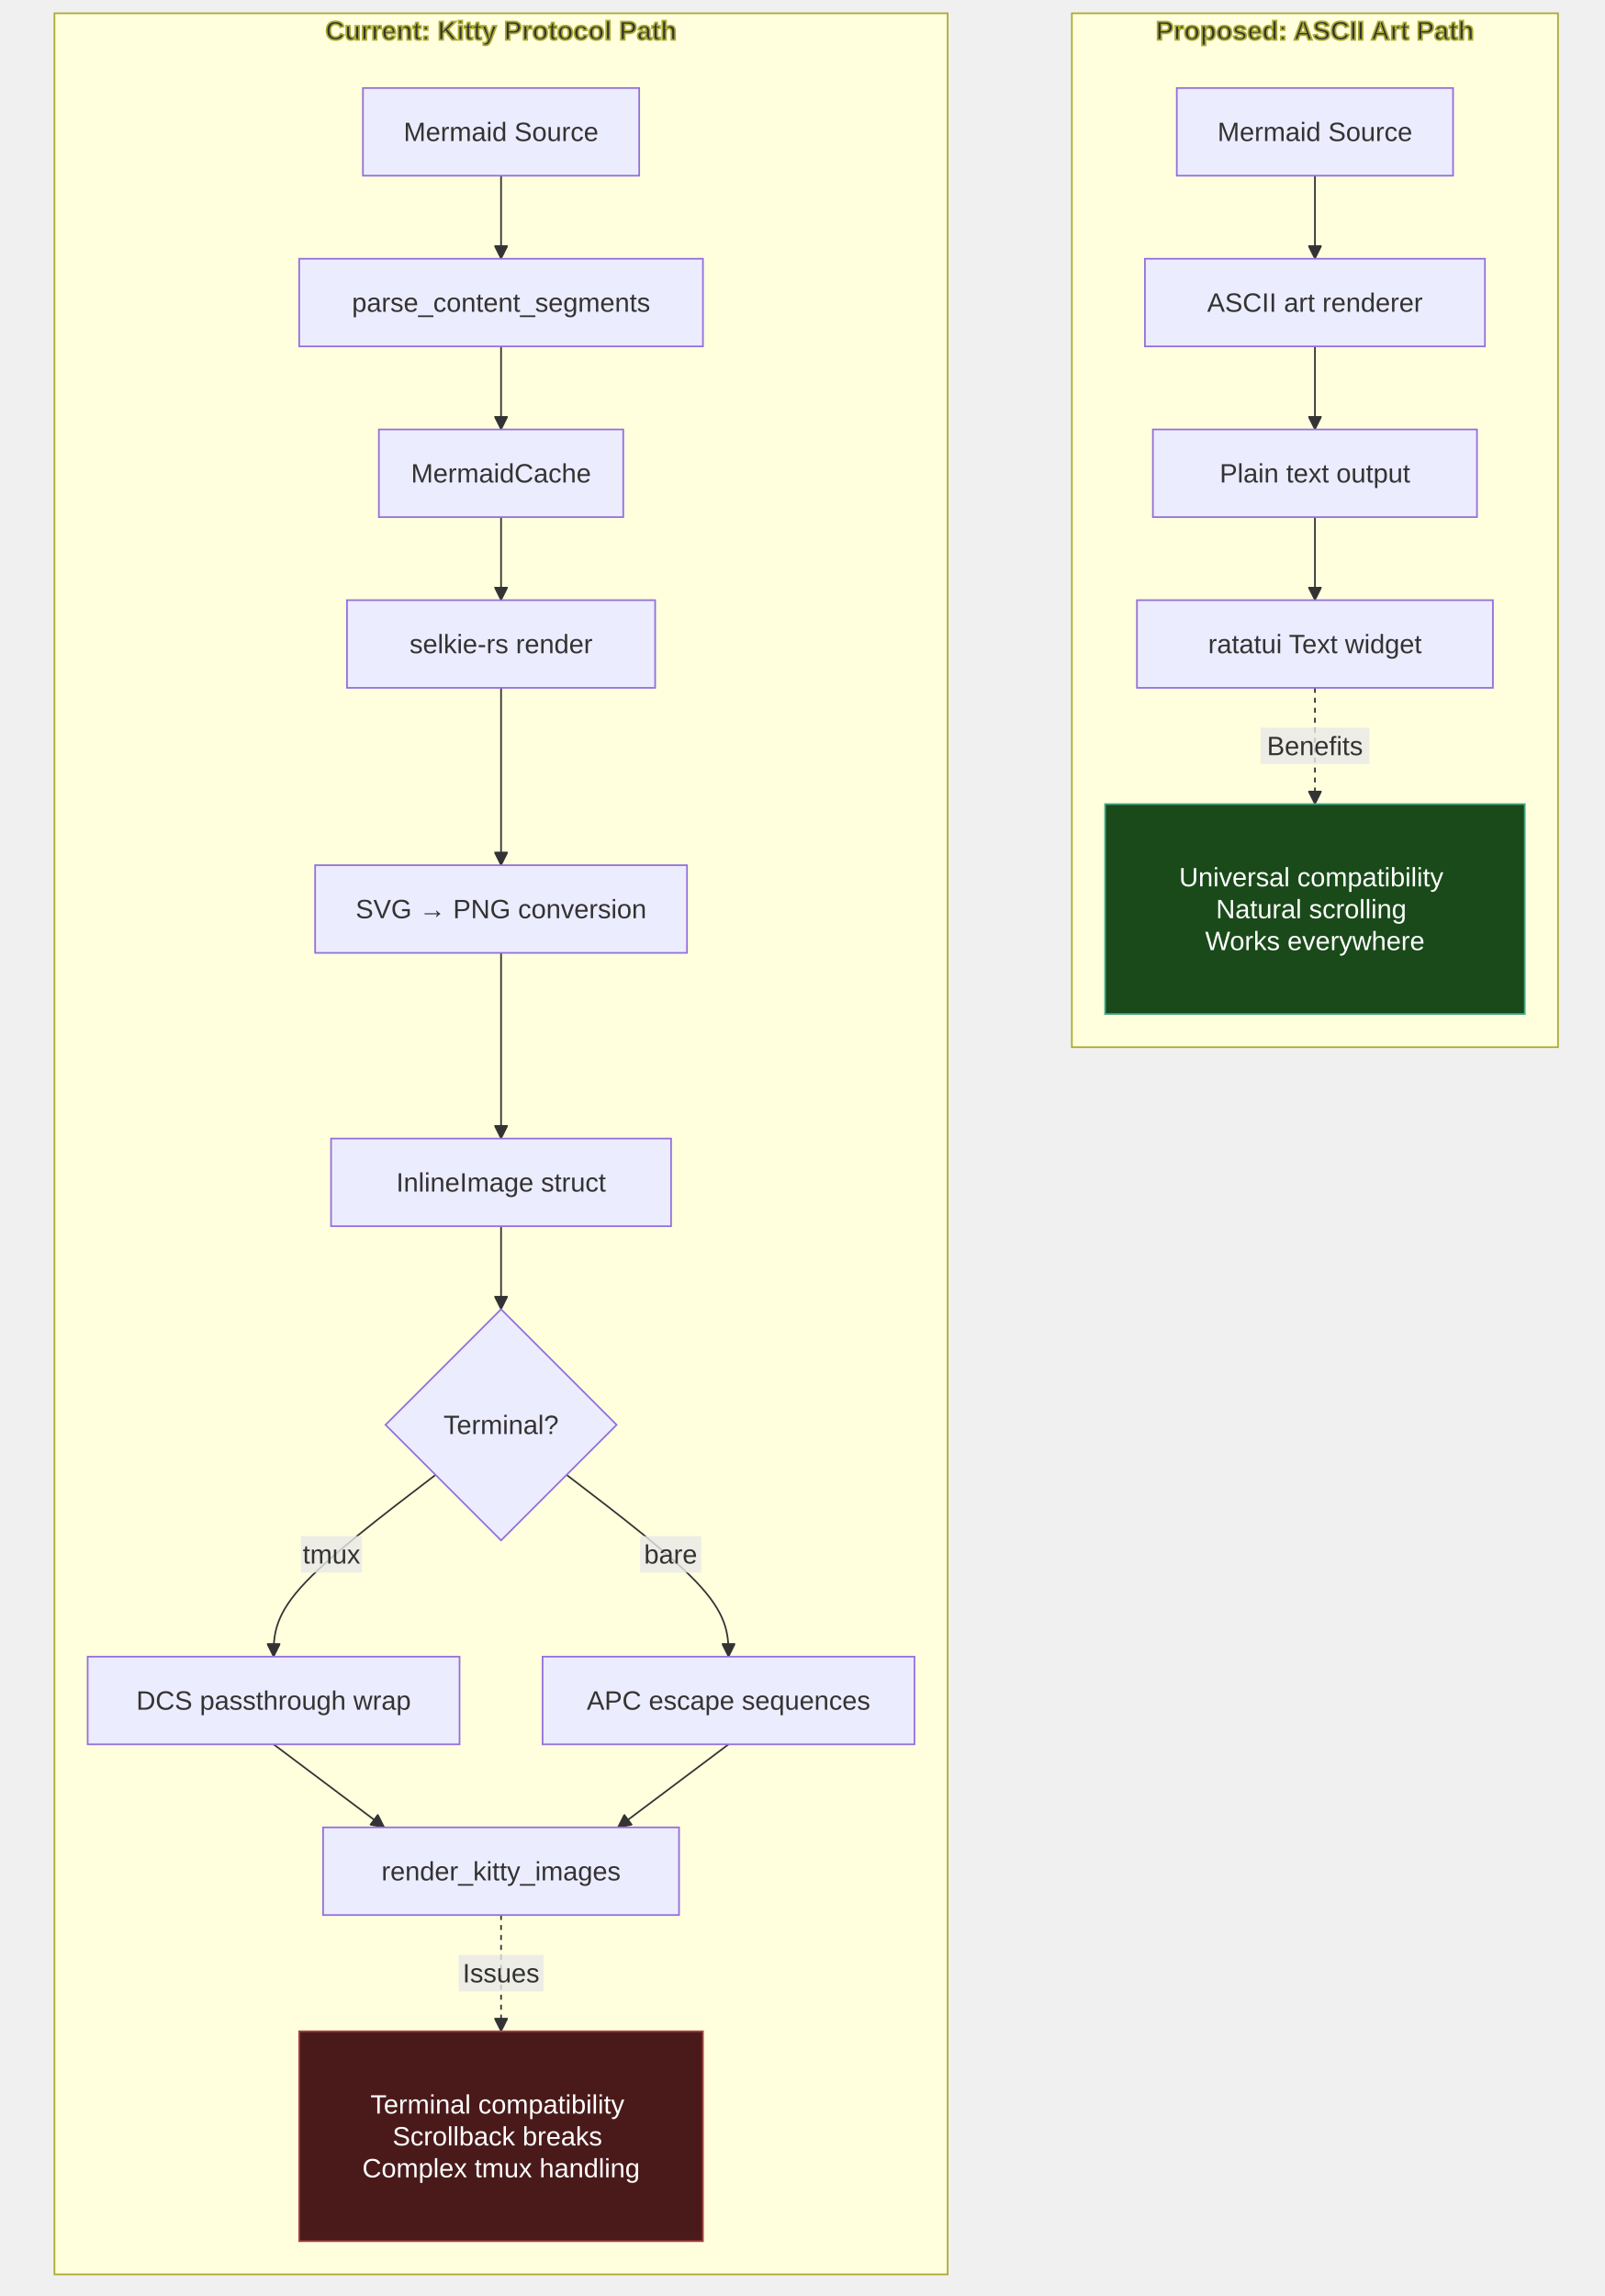
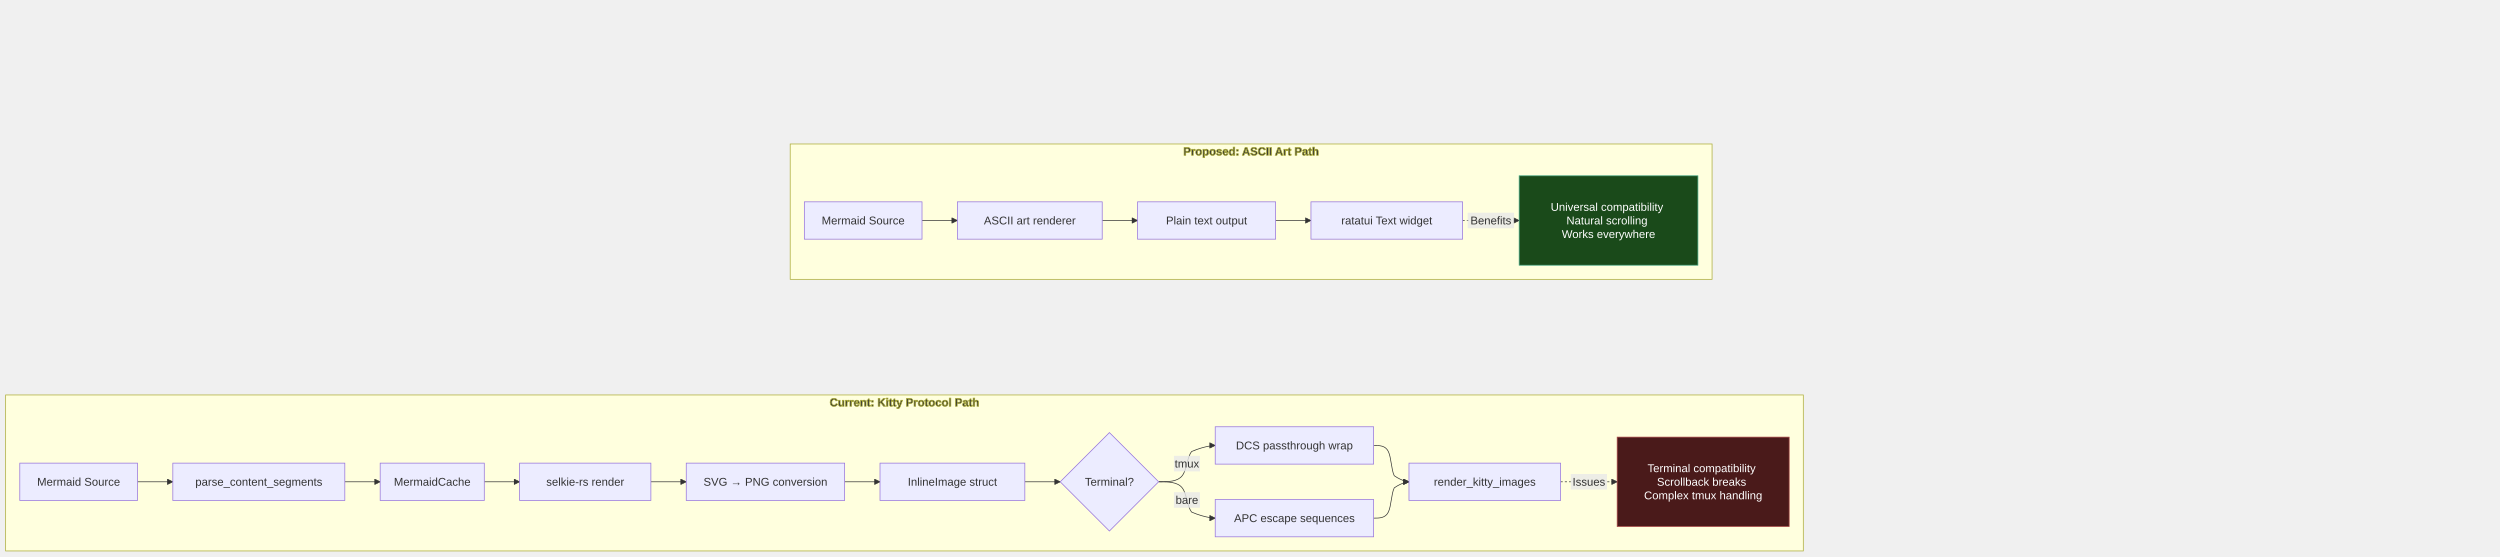
- <svg xmlns="http://www.w3.org/2000/svg" width="966.4" height="1382.6" viewBox="-8 -28 966.4 1382.6" class="mermaid">
+ <svg xmlns="http://www.w3.org/2000/svg" width="3535.2" height="787.1" viewBox="-985.2 -8 3535.2 787.1" class="mermaid">
  <style>

.mermaid {
  font-family: trebuchet ms, verdana, arial, sans-serif;
  font-size: 16px;
}

.node rect,
.node polygon,
.node circle,
.node ellipse,
.node path {
  fill: #ECECFF;
  stroke: #9370DB;
  stroke-width: 1px;
}

.node line {
  stroke: #9370DB;
  stroke-width: 1px;
}

.node .label {
  fill: #333333;
}

.node text {
  fill: #333333;
  font-family: trebuchet ms, verdana, arial, sans-serif;
  font-size: 16px;
}

.edge-path {
  fill: none;
  stroke: #333333;
  stroke-width: 1px;
}

.edge-label {
  fill: #333333;
  font-family: trebuchet ms, verdana, arial, sans-serif;
}

.edge-label-bg {
  fill: rgba(232, 232, 232, 0.8);
}

.subgraph {
  fill: #ffffde;
  stroke: #aaaa33;
  stroke-width: 1px;
}

.subgraph-title {
  fill: #333333;
  font-weight: bold;
}

.cluster rect {
  fill: #ffffde;
  stroke: #aaaa33;
  stroke-width: 1px;
  rx: 5px;
  ry: 5px;
}

.cluster-label {
  fill: #333333;
  font-family: trebuchet ms, verdana, arial, sans-serif;
  font-size: 16px;
  font-weight: bold;
}

marker path {
  fill: #333333;
  stroke: #333333;
}

  </style>
  <defs>
    <marker id="arrow_point" viewBox="0 0 10 10" refX="10" refY="5" markerWidth="8" markerHeight="8" orient="auto" markerUnits="userSpaceOnUse">
      <path d="M 0 0 L 10 5 L 0 10 z" />
    </marker>
    <marker id="arrow_point_start" viewBox="0 0 10 10" refX="4.5" refY="5" markerWidth="8" markerHeight="8" orient="auto" markerUnits="userSpaceOnUse">
      <path d="M 0 5 L 10 10 L 10 0 z" />
    </marker>
    <marker id="arrow_cross" viewBox="0 0 11 11" refX="12" refY="5.2" markerWidth="11" markerHeight="11" orient="auto" markerUnits="userSpaceOnUse">
-       <path d="M 1 1 L 10 10 M 10 1 L 1 10" fill="none" stroke-width="2" />
+       <path d="M 1 1 L 10 10 M 10 1 L 1 10" stroke-width="2" fill="none" />
    </marker>
    <marker id="arrow_cross_start" viewBox="0 0 11 11" refX="-1" refY="5.2" markerWidth="11" markerHeight="11" orient="auto" markerUnits="userSpaceOnUse">
      <path d="M 1 1 L 10 10 M 10 1 L 1 10" stroke-width="2" fill="none" />
    </marker>
    <marker id="arrow_circle" viewBox="0 0 10 10" refX="11" refY="5" markerWidth="11" markerHeight="11" orient="auto" markerUnits="userSpaceOnUse">
      <circle cx="5" cy="5" r="5" />
    </marker>
    <marker id="arrow_circle_start" viewBox="0 0 10 10" refX="-1" refY="5" markerWidth="11" markerHeight="11" orient="auto" markerUnits="userSpaceOnUse">
      <circle cx="5" cy="5" r="5" />
    </marker>
  </defs>
  <g class="root">
    <g class="clusters">
      <g class="subgraph" id="subgraph-current">
-         <rect x="24.8" y="-20" width="538" height="1361.6" class="cluster" />
-         <text x="293.8" y="-4" class="cluster-label" text-anchor="middle">Current: Kitty Protocol Path</text>
+         <rect x="-977.2" y="550.5" width="2542" height="220.6" class="cluster" />
+         <text x="293.8" y="566.5" class="cluster-label" text-anchor="middle">Current: Kitty Protocol Path</text>
      </g>
      <g class="subgraph" id="subgraph-proposed">
-         <rect x="637.6" y="-20" width="292.8" height="622.6" class="cluster" />
-         <text x="784" y="-4" class="cluster-label" text-anchor="middle">Proposed: ASCII Art Path</text>
+         <rect x="132.2" y="195.6" width="1303.6" height="191.4" class="cluster" />
+         <text x="784" y="211.6" class="cluster-label" text-anchor="middle">Proposed: ASCII Art Path</text>
      </g>
    </g>
    <g class="edgePaths">
      <g class="edge" id="edge-L-A1-A2-0">
-         <path d="M 293.80 77.80 C 293.80 86.13, 293.80 94.47, 293.80 102.80 C 293.80 111.13, 293.80 119.47, 293.80 127.80" class="edge-path" stroke-width="1" marker-end="url(#arrow_point)" fill="none" />
+         <path d="M -790.8 673.3 L -740.8 673.3" class="edge-path" stroke-width="1" marker-end="url(#arrow_point)" fill="none" />
      </g>
      <g class="edge" id="edge-L-A2-A3-0">
-         <path d="M 293.80 180.60 C 293.80 188.93, 293.80 197.27, 293.80 205.60 C 293.80 213.93, 293.80 222.27, 293.80 230.60" class="edge-path" stroke-width="1" marker-end="url(#arrow_point)" fill="none" />
+         <path d="M -497.6 673.3 L -447.6 673.3" class="edge-path" stroke-width="1" fill="none" marker-end="url(#arrow_point)" />
      </g>
      <g class="edge" id="edge-L-A3-A4-0">
-         <path d="M 293.80 283.40 C 293.80 291.73, 293.80 300.07, 293.80 308.40 C 293.80 316.73, 293.80 325.07, 293.80 333.40" class="edge-path" marker-end="url(#arrow_point)" fill="none" stroke-width="1" />
+         <path d="M -300.4 673.3 L -250.4 673.3" class="edge-path" fill="none" marker-end="url(#arrow_point)" stroke-width="1" />
      </g>
      <g class="edge" id="edge-L-A4-A5-0">
-         <path d="M 293.80 386.20 C 293.80 397.87, 293.80 409.53, 293.80 427.33 C 293.80 445.13, 293.80 469.07, 293.80 493.00" class="edge-path" stroke-width="1" marker-end="url(#arrow_point)" fill="none" />
+         <path d="M -64.8 673.3 L -14.8 673.3" class="edge-path" fill="none" stroke-width="1" marker-end="url(#arrow_point)" />
      </g>
      <g class="edge" id="edge-L-A5-A6-0">
-         <path d="M 293.80 545.80 C 293.80 566.40, 293.80 587.00, 293.80 601.47 C 293.80 615.93, 293.80 624.27, 293.80 632.60 C 293.80 649.27, 293.80 657.60, 293.80 657.60" class="edge-path" marker-end="url(#arrow_point)" fill="none" stroke-width="1" />
+         <path d="M 209.2 673.3 L 259.2 673.3" class="edge-path" stroke-width="1" fill="none" marker-end="url(#arrow_point)" />
      </g>
      <g class="edge" id="edge-L-A6-A7-0">
-         <path d="M 293.80 710.40 C 293.80 718.73, 293.80 727.07, 293.80 735.40 C 293.80 743.73, 293.80 752.07, 293.80 760.40" class="edge-path" stroke-width="1" marker-end="url(#arrow_point)" fill="none" />
+         <path d="M 464 673.3 L 514 673.3" class="edge-path" marker-end="url(#arrow_point)" fill="none" stroke-width="1" />
      </g>
      <g class="edge" id="edge-L-A7-A8-0">
-         <path d="M 254.33 860.13 C 221.82 884.96, 189.31 909.78, 173.06 928.02 C 156.80 946.27, 156.80 957.93, 156.80 969.60" class="edge-path" marker-end="url(#arrow_point)" fill="none" stroke-width="1" />
+         <path d="M 653.20 673.30 C 666.53 673.30, 679.87 673.30, 686.53 664.73 C 693.20 656.17, 693.20 639.03, 699.87 630.47 C 719.87 621.90, 733.20 621.90, 733.20 621.90" class="edge-path" fill="none" stroke-width="1" marker-end="url(#arrow_point)" />
      </g>
      <g class="edge" id="edge-L-A7-A9-0">
-         <path d="M 333.27 860.13 C 365.78 884.96, 398.29 909.78, 414.54 928.02 C 430.80 946.27, 430.80 957.93, 430.80 969.60" class="edge-path" fill="none" stroke-width="1" marker-end="url(#arrow_point)" />
+         <path d="M 653.20 673.30 C 666.53 673.30, 679.87 673.30, 686.53 681.87 C 693.20 690.43, 693.20 707.57, 699.87 716.13 C 719.87 724.70, 733.20 724.70, 733.20 724.70" class="edge-path" fill="none" stroke-width="1" marker-end="url(#arrow_point)" />
      </g>
      <g class="edge" id="edge-L-A8-A10-0">
-         <path d="M 156.80 1022.40 L 223.43 1072.40" class="edge-path" marker-end="url(#arrow_point)" stroke-width="1" fill="none" />
+         <path d="M 957.20 621.90 C 965.53 621.90, 973.87 621.90, 978.03 630.47 C 982.20 639.03, 982.20 656.17, 986.37 664.73 C 998.87 673.30, 1007.20 673.30, 1007.20 673.30" class="edge-path" marker-end="url(#arrow_point)" fill="none" stroke-width="1" />
      </g>
      <g class="edge" id="edge-L-A9-A10-0">
-         <path d="M 430.80 1022.40 L 364.17 1072.40" class="edge-path" marker-end="url(#arrow_point)" stroke-width="1" fill="none" />
+         <path d="M 957.20 724.70 C 965.53 724.70, 973.87 724.70, 978.03 716.13 C 982.20 707.57, 982.20 690.43, 986.37 681.87 C 998.87 673.30, 1007.20 673.30, 1007.20 673.30" class="edge-path" fill="none" stroke-width="1" marker-end="url(#arrow_point)" />
      </g>
      <g class="edge" id="edge-L-A10-A11-0">
-         <path d="M 293.80 1125.20 C 293.80 1136.87, 293.80 1148.53, 293.80 1160.20 C 293.80 1171.87, 293.80 1183.53, 293.80 1195.20" class="edge-path" marker-end="url(#arrow_point)" fill="none" stroke-width="2" stroke-dasharray="3,3" />
+         <path d="M 1221.6 673.3 L 1301.6 673.3" class="edge-path" stroke-width="2" marker-end="url(#arrow_point)" fill="none" stroke-dasharray="3,3" />
      </g>
      <g class="edge" id="edge-L-B1-B2-0">
-         <path d="M 784.00 77.80 C 784.00 86.13, 784.00 94.47, 784.00 102.80 C 784.00 111.13, 784.00 119.47, 784.00 127.80" class="edge-path" stroke-width="1" fill="none" marker-end="url(#arrow_point)" />
+         <path d="M 318.6 303.8 L 368.6 303.8" class="edge-path" fill="none" marker-end="url(#arrow_point)" stroke-width="1" />
      </g>
      <g class="edge" id="edge-L-B2-B3-0">
-         <path d="M 784.00 180.60 C 784.00 188.93, 784.00 197.27, 784.00 205.60 C 784.00 213.93, 784.00 222.27, 784.00 230.60" class="edge-path" marker-end="url(#arrow_point)" fill="none" stroke-width="1" />
+         <path d="M 573.4 303.8 L 623.4 303.8" class="edge-path" marker-end="url(#arrow_point)" fill="none" stroke-width="1" />
      </g>
      <g class="edge" id="edge-L-B3-B4-0">
-         <path d="M 784.00 283.40 C 784.00 291.73, 784.00 300.07, 784.00 308.40 C 784.00 316.73, 784.00 325.07, 784.00 333.40" class="edge-path" marker-end="url(#arrow_point)" stroke-width="1" fill="none" />
+         <path d="M 818.6 303.8 L 868.6 303.8" class="edge-path" stroke-width="1" marker-end="url(#arrow_point)" fill="none" />
      </g>
      <g class="edge" id="edge-L-B4-B5-0">
-         <path d="M 784.00 386.20 C 784.00 397.87, 784.00 409.53, 784.00 421.20 C 784.00 432.87, 784.00 444.53, 784.00 456.20" class="edge-path" stroke-width="2" marker-end="url(#arrow_point)" stroke-dasharray="3,3" fill="none" />
+         <path d="M 1083 303.8 L 1163 303.8" class="edge-path" marker-end="url(#arrow_point)" stroke-dasharray="3,3" stroke-width="2" fill="none" />
      </g>
    </g>
    <g class="edgeLabels">
      <g class="edgeLabel" id="edge-label-L-A7-A8-0">
-         <rect x="173.257" y="896.986" width="36.8" height="22" class="edge-label-bg" />
-         <text x="191.657" y="907.986" class="edge-label" text-anchor="middle" dominant-baseline="central">tmux</text>
+         <rect x="674.8" y="636.6" width="36.8" height="22" class="edge-label-bg" />
+         <text x="693.2" y="647.6" class="edge-label" text-anchor="middle" dominant-baseline="central">tmux</text>
      </g>
      <g class="edgeLabel" id="edge-label-L-A7-A9-0">
-         <rect x="377.543" y="896.986" width="36.8" height="22" class="edge-label-bg" />
-         <text x="395.943" y="907.986" class="edge-label" dominant-baseline="central" text-anchor="middle">bare</text>
+         <rect x="674.8" y="688" width="36.8" height="22" class="edge-label-bg" />
+         <text x="693.2" y="699" class="edge-label" dominant-baseline="central" text-anchor="middle">bare</text>
      </g>
      <g class="edgeLabel" id="edge-label-L-A10-A11-0">
-         <rect x="268.2" y="1149.2" width="51.2" height="22" class="edge-label-bg" />
-         <text x="293.8" y="1160.2" class="edge-label" text-anchor="middle" dominant-baseline="central">Issues</text>
+         <rect x="1236" y="662.3" width="51.2" height="22" class="edge-label-bg" />
+         <text x="1261.6" y="673.3" class="edge-label" text-anchor="middle" dominant-baseline="central">Issues</text>
      </g>
      <g class="edgeLabel" id="edge-label-L-B4-B5-0">
-         <rect x="751.2" y="410.2" width="65.6" height="22" class="edge-label-bg" />
-         <text x="784" y="421.2" class="edge-label" text-anchor="middle" dominant-baseline="central">Benefits</text>
+         <rect x="1090.2" y="292.8" width="65.6" height="22" class="edge-label-bg" />
+         <text x="1123" y="303.8" class="edge-label" dominant-baseline="central" text-anchor="middle">Benefits</text>
      </g>
    </g>
    <g class="nodes">
      <g class="node" id="node-A1">
-         <rect x="210.6" y="25" width="166.4" height="52.8" />
-         <text x="293.8" y="51.4" class="label" dominant-baseline="central" text-anchor="middle">Mermaid Source</text>
+         <rect x="-957.2" y="646.9" width="166.4" height="52.8" />
+         <text x="-874" y="673.3" class="label" text-anchor="middle" dominant-baseline="central">Mermaid Source</text>
      </g>
      <g class="node" id="node-A10">
-         <rect x="186.6" y="1072.4" width="214.4" height="52.8" />
-         <text x="293.8" y="1098.8" class="label" text-anchor="middle" dominant-baseline="central">render_kitty_images</text>
+         <rect x="1007.2" y="646.9" width="214.4" height="52.8" />
+         <text x="1114.4" y="673.3" class="label" dominant-baseline="central" text-anchor="middle">render_kitty_images</text>
      </g>
      <g class="node" id="node-A11">
-         <rect x="172.2" y="1195.2" width="243.2" height="126.4" style="fill:#4a1a1a !important;stroke:#a44 !important" />
-         <text x="293.8" y="1258.4" class="label" text-anchor="middle" dominant-baseline="central" style="fill: #ffffff">
-           <tspan x="293.8" y="1258.4" dy="-1.2em">Terminal compatibility</tspan>
-           <tspan x="293.8" dy="1.2em">Scrollback breaks</tspan>
-           <tspan x="293.8" dy="1.2em">Complex tmux handling</tspan>
+         <rect x="1301.6" y="610.1" width="243.2" height="126.4" style="fill:#4a1a1a !important;stroke:#a44 !important" />
+         <text x="1423.2" y="673.3" class="label" text-anchor="middle" dominant-baseline="central" style="fill: #ffffff">
+           <tspan x="1423.2" y="673.3" dy="-1.2em">Terminal compatibility</tspan>
+           <tspan x="1423.2" dy="1.2em">Scrollback breaks</tspan>
+           <tspan x="1423.2" dy="1.2em">Complex tmux handling</tspan>
        </text>
      </g>
      <g class="node" id="node-A2">
-         <rect x="172.2" y="127.8" width="243.2" height="52.8" />
-         <text x="293.8" y="154.2" class="label" dominant-baseline="central" text-anchor="middle">parse_content_segments</text>
+         <rect x="-740.8" y="646.9" width="243.2" height="52.8" />
+         <text x="-619.2" y="673.3" class="label" text-anchor="middle" dominant-baseline="central">parse_content_segments</text>
      </g>
      <g class="node" id="node-A3">
-         <rect x="220.2" y="230.6" width="147.2" height="52.8" />
-         <text x="293.8" y="257" class="label" dominant-baseline="central" text-anchor="middle">MermaidCache</text>
+         <rect x="-447.6" y="646.9" width="147.2" height="52.8" />
+         <text x="-374" y="673.3" class="label" text-anchor="middle" dominant-baseline="central">MermaidCache</text>
      </g>
      <g class="node" id="node-A4">
-         <rect x="201" y="333.4" width="185.6" height="52.8" />
-         <text x="293.8" y="359.8" class="label" dominant-baseline="central" text-anchor="middle">selkie-rs render</text>
+         <rect x="-250.4" y="646.9" width="185.6" height="52.8" />
+         <text x="-157.6" y="673.3" class="label" text-anchor="middle" dominant-baseline="central">selkie-rs render</text>
      </g>
      <g class="node" id="node-A5">
-         <rect x="181.8" y="493" width="224" height="52.8" />
-         <text x="293.8" y="519.4" class="label" text-anchor="middle" dominant-baseline="central">SVG → PNG conversion</text>
+         <rect x="-14.8" y="646.9" width="224" height="52.8" />
+         <text x="97.2" y="673.3" class="label" text-anchor="middle" dominant-baseline="central">SVG → PNG conversion</text>
      </g>
      <g class="node" id="node-A6">
-         <rect x="191.4" y="657.6" width="204.8" height="52.8" />
-         <text x="293.8" y="684" class="label" text-anchor="middle" dominant-baseline="central">InlineImage struct</text>
+         <rect x="259.2" y="646.9" width="204.8" height="52.8" />
+         <text x="361.6" y="673.3" class="label" dominant-baseline="central" text-anchor="middle">InlineImage struct</text>
      </g>
      <g class="node" id="node-A7">
-         <polygon points="293.8,760.4 363.4,830 293.8,899.6 224.2,830" />
-         <text x="293.8" y="830" class="label" text-anchor="middle" dominant-baseline="central">Terminal?</text>
+         <polygon points="583.6,603.7 653.2,673.3 583.6,742.9 514,673.3" />
+         <text x="583.6" y="673.3" class="label" dominant-baseline="central" text-anchor="middle">Terminal?</text>
      </g>
      <g class="node" id="node-A8">
-         <rect x="44.8" y="969.6" width="224" height="52.8" />
-         <text x="156.8" y="996" class="label" text-anchor="middle" dominant-baseline="central">DCS passthrough wrap</text>
+         <rect x="733.2" y="595.5" width="224" height="52.8" />
+         <text x="845.2" y="621.9" class="label" text-anchor="middle" dominant-baseline="central">DCS passthrough wrap</text>
      </g>
      <g class="node" id="node-A9">
-         <rect x="318.8" y="969.6" width="224" height="52.8" />
-         <text x="430.8" y="996" class="label" text-anchor="middle" dominant-baseline="central">APC escape sequences</text>
+         <rect x="733.2" y="698.3" width="224" height="52.8" />
+         <text x="845.2" y="724.7" class="label" text-anchor="middle" dominant-baseline="central">APC escape sequences</text>
      </g>
      <g class="node" id="node-B1">
-         <rect x="700.8" y="25" width="166.4" height="52.8" />
-         <text x="784" y="51.4" class="label" dominant-baseline="central" text-anchor="middle">Mermaid Source</text>
+         <rect x="152.2" y="277.4" width="166.4" height="52.8" />
+         <text x="235.4" y="303.8" class="label" text-anchor="middle" dominant-baseline="central">Mermaid Source</text>
      </g>
      <g class="node" id="node-B2">
-         <rect x="681.6" y="127.8" width="204.8" height="52.8" />
-         <text x="784" y="154.2" class="label" text-anchor="middle" dominant-baseline="central">ASCII art renderer</text>
+         <rect x="368.6" y="277.4" width="204.8" height="52.8" />
+         <text x="471" y="303.8" class="label" dominant-baseline="central" text-anchor="middle">ASCII art renderer</text>
      </g>
      <g class="node" id="node-B3">
-         <rect x="686.4" y="230.6" width="195.2" height="52.8" />
-         <text x="784" y="257" class="label" dominant-baseline="central" text-anchor="middle">Plain text output</text>
+         <rect x="623.4" y="277.4" width="195.2" height="52.8" />
+         <text x="721" y="303.8" class="label" text-anchor="middle" dominant-baseline="central">Plain text output</text>
      </g>
      <g class="node" id="node-B4">
-         <rect x="676.8" y="333.4" width="214.4" height="52.8" />
-         <text x="784" y="359.8" class="label" text-anchor="middle" dominant-baseline="central">ratatui Text widget</text>
+         <rect x="868.6" y="277.4" width="214.4" height="52.8" />
+         <text x="975.8" y="303.8" class="label" dominant-baseline="central" text-anchor="middle">ratatui Text widget</text>
      </g>
      <g class="node" id="node-B5">
-         <rect x="657.6" y="456.2" width="252.8" height="126.4" style="fill:#1a4a1a !important;stroke:#4a8 !important" />
-         <text x="784" y="519.4" class="label" dominant-baseline="central" text-anchor="middle" style="fill: #ffffff">
-           <tspan x="784" y="519.4" dy="-1.2em">Universal compatibility</tspan>
-           <tspan x="784" dy="1.2em">Natural scrolling</tspan>
-           <tspan x="784" dy="1.2em">Works everywhere</tspan>
+         <rect x="1163" y="240.6" width="252.8" height="126.4" style="fill:#1a4a1a !important;stroke:#4a8 !important" />
+         <text x="1289.4" y="303.8" class="label" dominant-baseline="central" style="fill: #ffffff" text-anchor="middle">
+           <tspan x="1289.4" y="303.8" dy="-1.2em">Universal compatibility</tspan>
+           <tspan x="1289.4" dy="1.2em">Natural scrolling</tspan>
+           <tspan x="1289.4" dy="1.2em">Works everywhere</tspan>
        </text>
      </g>
    </g>
  </g>
</svg>
